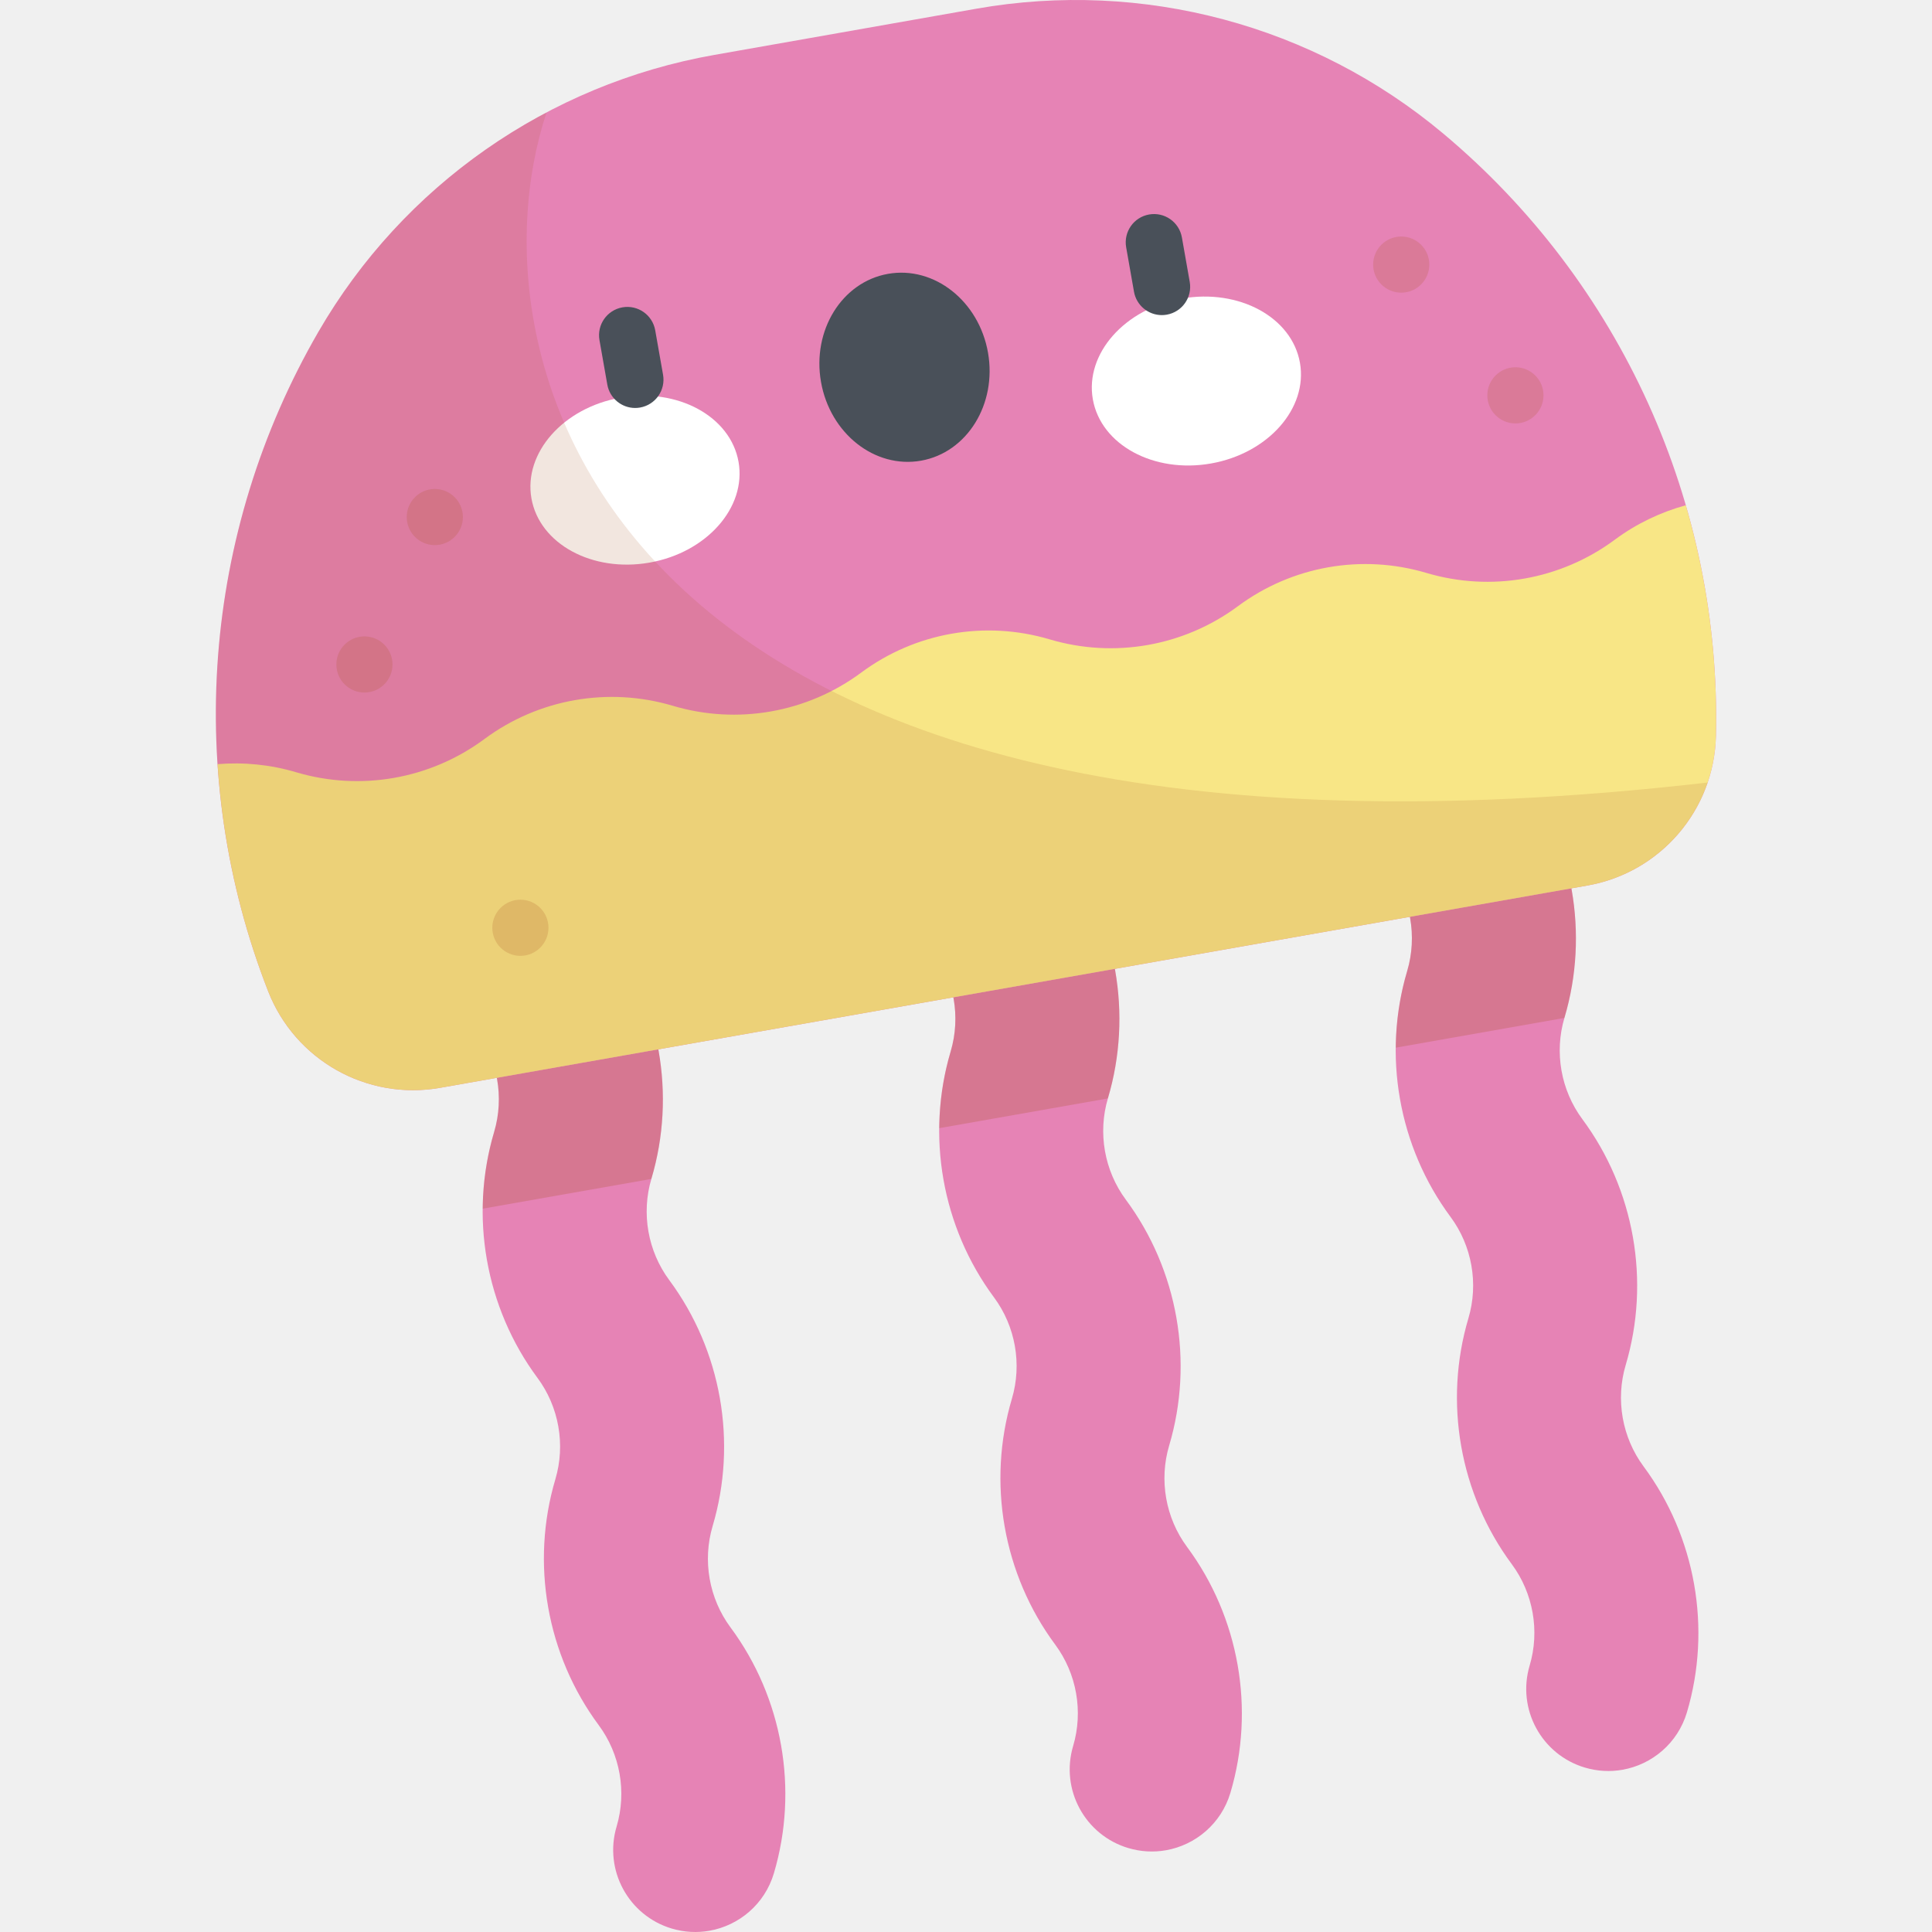
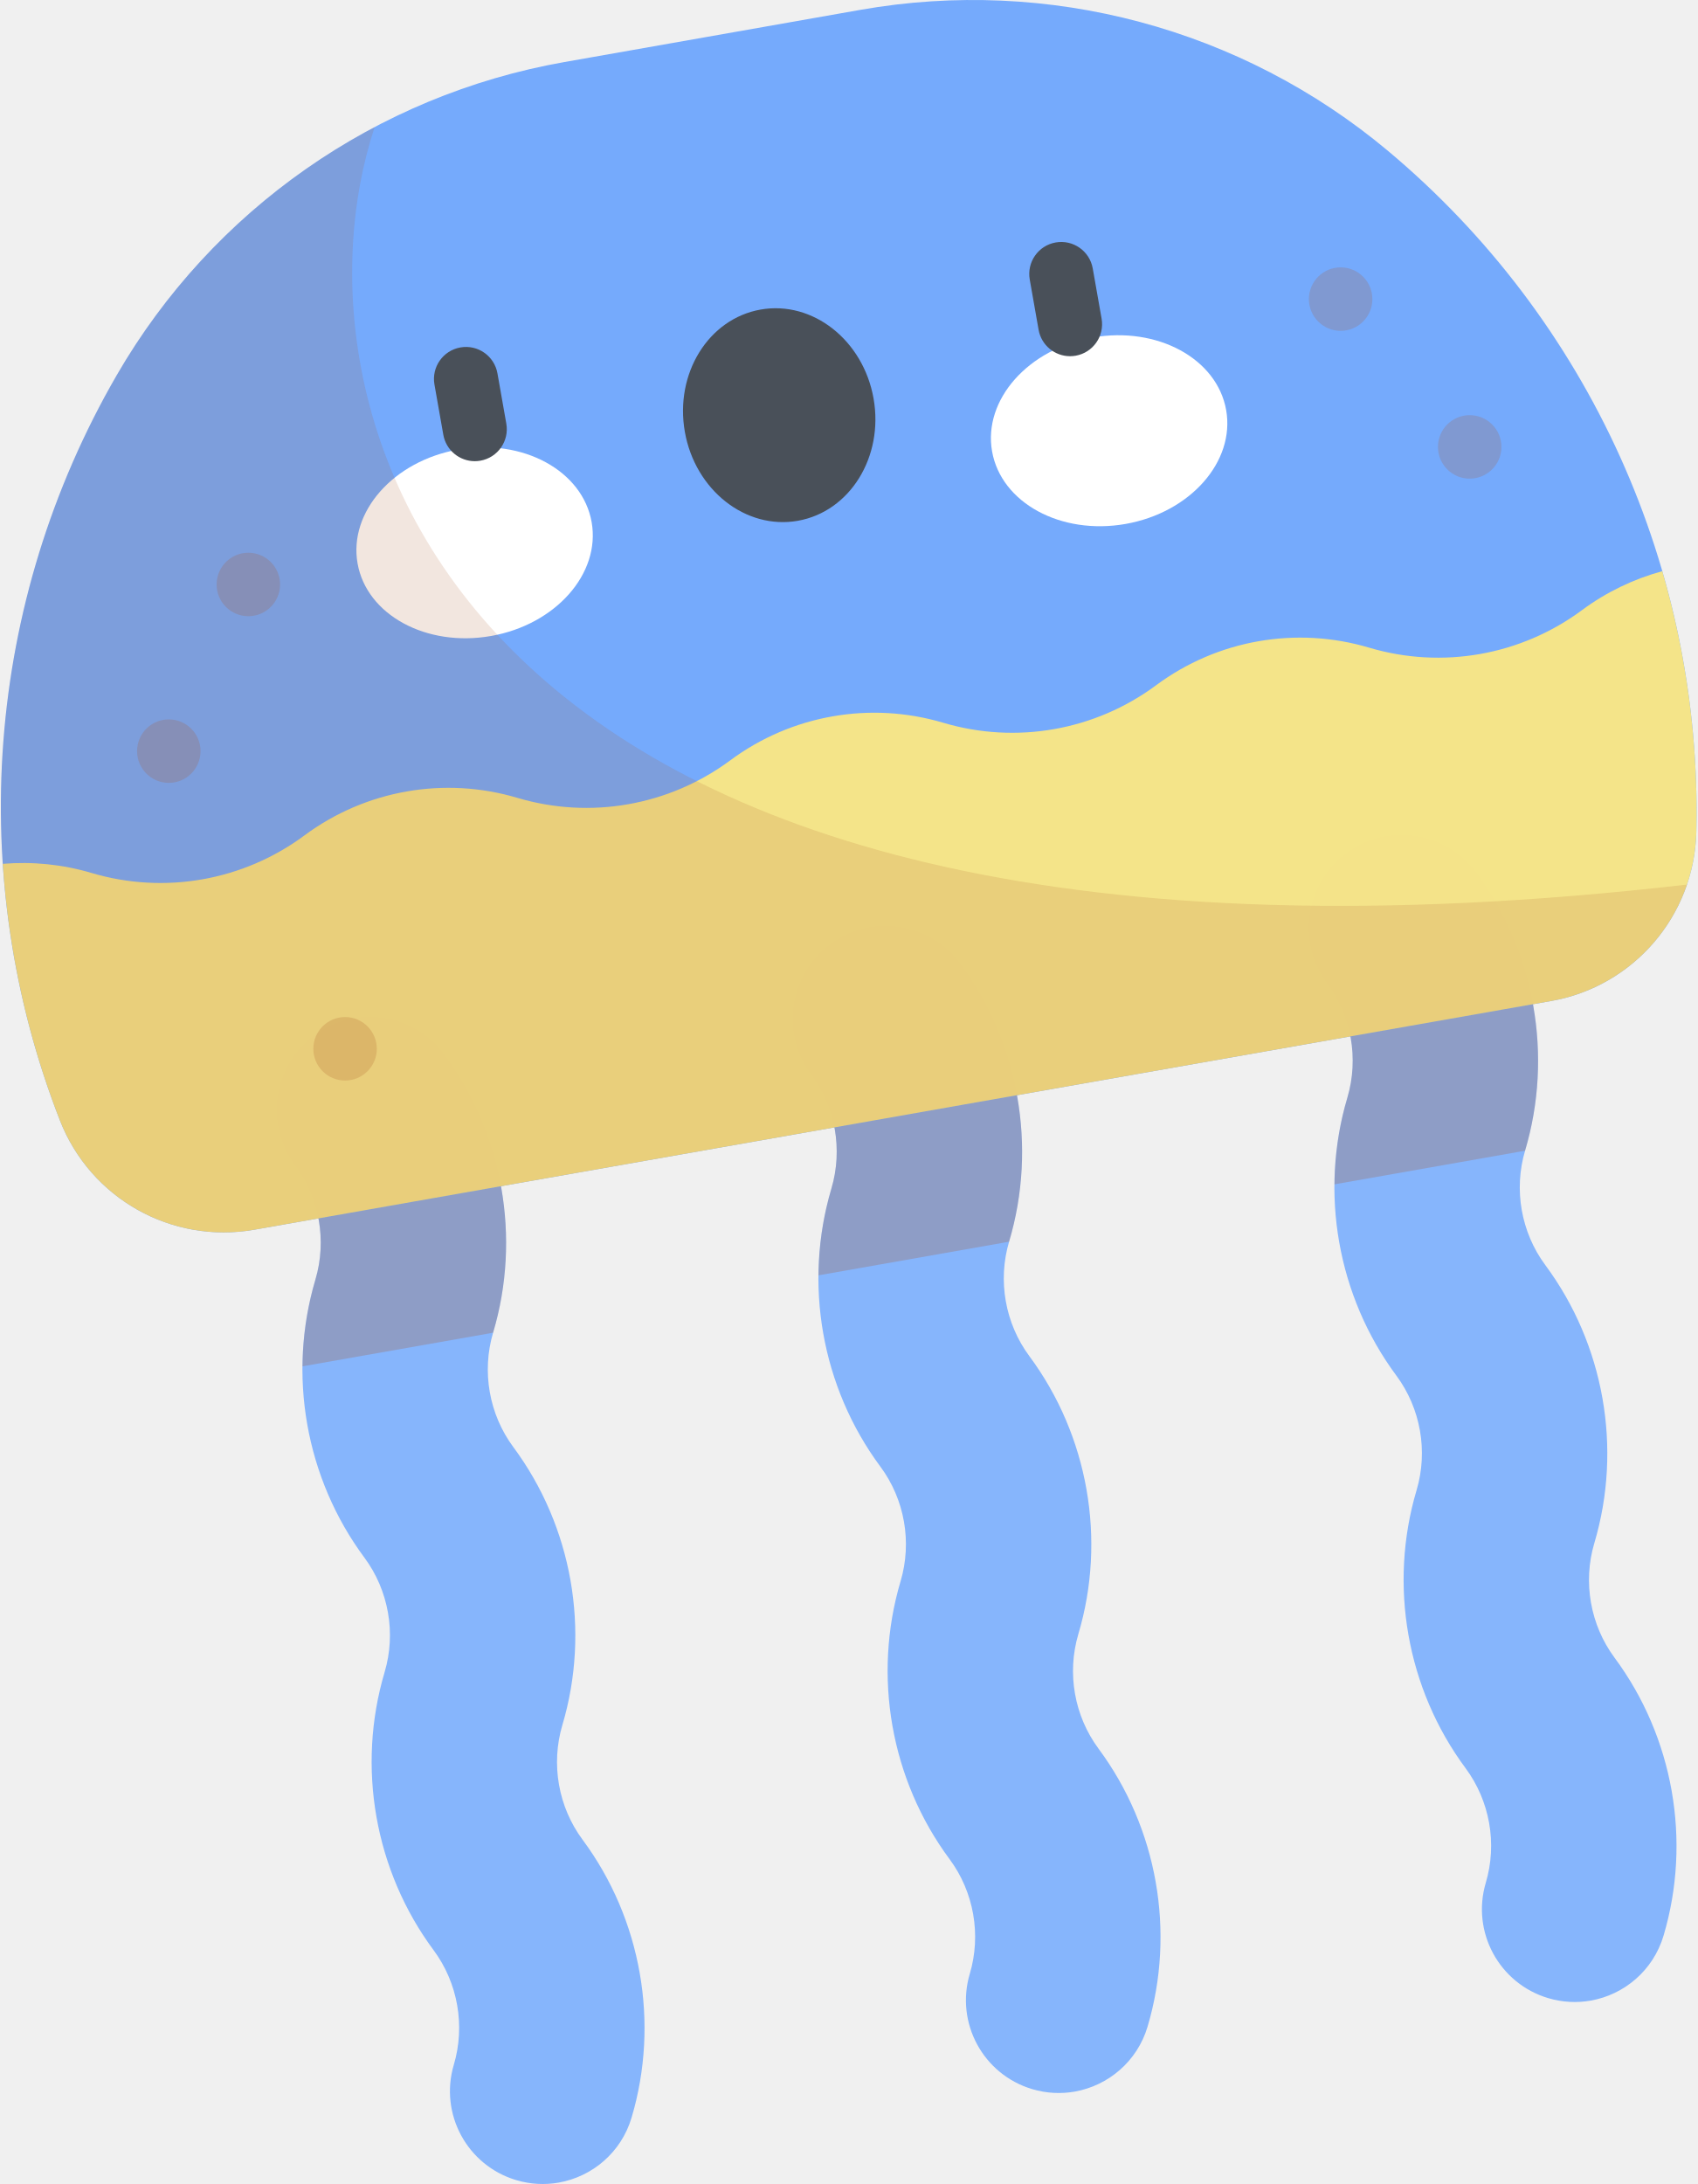
- <svg xmlns="http://www.w3.org/2000/svg" version="1.1" id="Capa_1" x="0px" y="0px" viewBox="0 0 512 512" style="enable-background:new 0 0 512 512;" xml:space="preserve">
-   <g>
-     <path style="fill:#E683B5;" d="M188.004,511.671c-3.218,0.567-6.613,0.416-9.957-0.578c-11.51-3.424-18.065-15.529-14.642-27.039   c2.722-9.153,0.951-19.197-4.737-26.867c-13.798-18.603-18.093-42.964-11.491-65.167c2.723-9.153,0.952-19.195-4.737-26.865   c-13.799-18.604-18.094-42.965-11.491-65.167c2.722-9.153,0.952-19.195-4.737-26.865c-7.153-9.644-5.134-23.262,4.511-30.415   c9.644-7.157,23.261-5.135,30.415,4.51c13.799,18.604,18.094,42.965,11.491,65.167c-2.722,9.153-0.952,19.195,4.737,26.865   c13.799,18.604,18.094,42.965,11.491,65.167c-2.722,9.153-0.952,19.195,4.737,26.865c13.798,18.604,18.094,42.966,11.491,65.168   C202.656,504.615,195.858,510.287,188.004,511.671z" />
-     <path style="fill:#E683B5;" d="M308.988,490.339c-3.217,0.567-6.612,0.416-9.957-0.578c-11.51-3.424-18.065-15.529-14.642-27.039   c2.722-9.153,0.951-19.197-4.737-26.867c-13.798-18.603-18.093-42.964-11.491-65.167c2.723-9.153,0.952-19.195-4.737-26.865   c-13.799-18.604-18.094-42.966-11.491-65.167c2.722-9.153,0.952-19.195-4.737-26.865c-7.153-9.644-5.134-23.262,4.511-30.415   c9.642-7.156,23.262-5.135,30.415,4.51c13.8,18.604,18.096,42.965,11.491,65.167c-2.721,9.153-0.95,19.195,4.737,26.865   c13.8,18.604,18.096,42.965,11.491,65.167c-2.721,9.153-0.95,19.195,4.737,26.865c13.799,18.604,18.095,42.965,11.492,65.168   C323.64,483.282,316.841,488.954,308.988,490.339z" />
-     <path style="fill:#E683B5;" d="M429.973,469.006c-3.217,0.567-6.612,0.416-9.958-0.578c-11.509-3.424-18.065-15.529-14.642-27.039   c2.723-9.153,0.952-19.197-4.737-26.867c-13.797-18.603-18.093-42.964-11.491-65.167c2.723-9.153,0.952-19.195-4.736-26.866   c-13.8-18.604-18.096-42.965-11.491-65.167c2.721-9.153,0.95-19.195-4.737-26.865c-7.154-9.644-5.135-23.262,4.51-30.415   c9.645-7.157,23.262-5.135,30.415,4.51c13.8,18.604,18.096,42.965,11.491,65.167c-2.721,9.153-0.95,19.195,4.737,26.865   c13.8,18.604,18.096,42.965,11.491,65.167c-2.721,9.153-0.95,19.195,4.737,26.865c13.799,18.604,18.094,42.965,11.492,65.168   C444.626,461.949,437.827,467.621,429.973,469.006z" />
-   </g>
-   <g>
-     <path style="opacity:0.25;fill:#A95425;enable-background:new    ;" d="M403.106,204.553c-7.153-9.645-20.77-11.667-30.415-4.51   c-9.645,7.153-11.664,20.771-4.51,30.415c5.688,7.67,7.458,17.712,4.737,26.865c-1.979,6.651-2.959,13.496-3.019,20.322   l44.685-7.879c0.004-0.015,0.008-0.03,0.012-0.045C421.202,247.518,416.907,223.157,403.106,204.553z" />
-     <path style="opacity:0.25;fill:#A95425;enable-background:new    ;" d="M282.121,225.886c-7.153-9.645-20.773-11.667-30.415-4.51   c-9.645,7.153-11.664,20.771-4.511,30.415c5.689,7.67,7.46,17.712,4.737,26.865c-1.978,6.651-2.958,13.496-3.018,20.321   l44.685-7.879c0.004-0.015,0.008-0.03,0.012-0.045C300.217,268.851,295.921,244.49,282.121,225.886z" />
-     <path style="opacity:0.25;fill:#A95425;enable-background:new    ;" d="M161.138,247.219c-7.155-9.645-20.771-11.667-30.415-4.51   c-9.645,7.153-11.664,20.771-4.511,30.415c5.689,7.67,7.46,17.712,4.737,26.865c-1.978,6.651-2.958,13.496-3.018,20.322   l44.686-7.879c0.005-0.015,0.008-0.03,0.012-0.045C179.232,290.184,174.936,265.823,161.138,247.219z" />
-   </g>
-   <path style="fill:#E683B5;" d="M258.763,2.305L189.3,14.553c-44.087,7.774-82.487,34.63-104.913,73.375l0,0  c-30.79,53.195-35.695,117.512-13.326,174.761l0,0c7.149,18.296,26.214,29.008,45.559,25.597l304.063-53.615  c19.345-3.411,33.596-19.997,34.056-39.635l0,0c1.439-61.447-25.167-120.208-72.294-159.664l0,0  C348.12,6.635,302.851-5.469,258.763,2.305z" />
-   <path style="fill:#F8E686;" d="M446.756,133.902c-6.698,1.832-13.092,4.88-18.816,9.126c-14.329,10.628-32.826,13.89-49.926,8.803  l0,0c-17.1-5.086-35.597-1.825-49.926,8.803l0,0c-14.329,10.628-32.826,13.89-49.926,8.803c-17.1-5.086-35.597-1.825-49.926,8.803  c-14.329,10.628-32.826,13.89-49.926,8.803l0,0c-17.1-5.086-35.597-1.825-49.926,8.803l0,0  c-14.329,10.628-32.826,13.89-49.926,8.803c-6.83-2.032-13.881-2.709-20.802-2.14c1.351,20.4,5.796,40.698,13.407,60.178l0,0  c7.149,18.296,26.214,29.008,45.559,25.597l304.063-53.615c19.345-3.411,33.597-19.997,34.056-39.635l0,0  C455.229,174.129,452.464,153.534,446.756,133.902z" />
-   <g>
-     <ellipse transform="matrix(-0.1736 -0.9848 0.9848 -0.1736 72.187 315.057)" style="fill:#FFFFFF;" cx="168.282" cy="127.241" rx="22.19" ry="27.867" />
-     <ellipse transform="matrix(0.1736 0.9848 -0.9848 0.1736 361.4635 -228.7884)" style="fill:#FFFFFF;" cx="317.055" cy="100.983" rx="22.19" ry="27.867" />
-   </g>
-   <g>
-     <path style="fill:#495059;" d="M168.32,108.117c-3.572,0-6.736-2.56-7.377-6.199l-2.077-11.779   c-0.719-4.079,2.005-7.969,6.084-8.688c4.083-0.721,7.969,2.004,8.689,6.084l2.077,11.779c0.719,4.079-2.005,7.969-6.084,8.688   C169.191,108.08,168.752,108.117,168.32,108.117z" />
-     <ellipse transform="matrix(-0.1736 -0.9848 0.9848 -0.1736 185.4666 350.2866)" style="fill:#495059;" cx="239.703" cy="97.327" rx="25.14" ry="22.467" />
-     <path style="fill:#495059;" d="M307.897,83.506c-3.571,0-6.735-2.56-7.377-6.198l-2.077-11.779c-0.72-4.079,2.004-7.97,6.083-8.688   c4.079-0.72,7.97,2.003,8.689,6.083l2.077,11.779c0.72,4.079-2.004,7.97-6.083,8.688C308.768,83.469,308.329,83.506,307.897,83.506   z" />
-   </g>
-   <g>
-     <path style="opacity:0.15;fill:#A95425;enable-background:new    ;" d="M452.549,207.38   C162.194,240.824,122.382,97.6,144.834,29.806c-24.938,13.169-46.007,33.176-60.446,58.123l0,0   c-30.79,53.195-35.695,117.512-13.326,174.761l0,0c7.149,18.296,26.214,29.008,45.559,25.597l304.063-53.615   C435.796,232.007,447.801,221.301,452.549,207.38z" />
-     <g style="opacity:0.2;">
-       <circle style="fill:#A95425;" cx="401.6" cy="104.77" r="7.441" />
-       <circle style="fill:#A95425;" cx="371.34" cy="70.12" r="7.441" />
-       <circle style="fill:#A95425;" cx="115.23" cy="137.02" r="7.441" />
-       <circle style="fill:#A95425;" cx="96.58" cy="176.09" r="7.441" />
-       <circle style="fill:#A95425;" cx="137.91" cy="245.87" r="7.441" />
+ <svg xmlns="http://www.w3.org/2000/svg" width="398px" height="512px" viewBox="0 0 398 512" version="1.1">
+   <defs />
+   <g id="Page-1" stroke="none" stroke-width="1" fill="none" fill-rule="evenodd">
+     <g id="991786" fill-rule="nonzero">
+       <g id="Group" opacity="0.807" transform="translate(64, 195)" fill="#6DA7FF">
+         <path d="M67.004,316.671 C63.786,317.238 60.391,317.087 57.047,316.093 C45.537,312.669 38.982,300.564 42.405,289.054 C45.127,279.901 43.356,269.857 37.668,262.187 C23.87,243.584 19.575,219.223 26.177,197.02 C28.9,187.867 27.129,177.825 21.44,170.155 C7.641,151.551 3.346,127.19 9.949,104.988 C12.671,95.835 10.901,85.793 5.212,78.123 C-1.941,68.479 0.078,54.861 9.723,47.708 C19.367,40.551 32.984,42.573 40.138,52.218 C53.937,70.822 58.232,95.183 51.629,117.385 C48.907,126.538 50.677,136.58 56.366,144.25 C70.165,162.854 74.46,187.215 67.857,209.417 C65.135,218.57 66.905,228.612 72.594,236.282 C86.392,254.886 90.688,279.248 84.085,301.45 C81.656,309.615 74.858,315.287 67.004,316.671 Z" id="Shape" />
+         <path d="M187.988,295.339 C184.771,295.906 181.376,295.755 178.031,294.761 C166.521,291.337 159.966,279.232 163.389,267.722 C166.111,258.569 164.34,248.525 158.652,240.855 C144.854,222.252 140.559,197.891 147.161,175.688 C149.884,166.535 148.113,156.493 142.424,148.823 C128.625,130.219 124.33,105.857 130.933,83.656 C133.655,74.503 131.885,64.461 126.196,56.791 C119.043,47.147 121.062,33.529 130.707,26.376 C140.349,19.22 153.969,21.241 161.122,30.886 C174.922,49.49 179.218,73.851 172.613,96.053 C169.892,105.206 171.663,115.248 177.35,122.918 C191.15,141.522 195.446,165.883 188.841,188.085 C186.12,197.238 187.891,207.28 193.578,214.95 C207.377,233.554 211.673,257.915 205.07,280.118 C202.64,288.282 195.841,293.954 187.988,295.339 Z" id="Shape" />
+         <path d="M308.973,274.006 C305.756,274.573 302.361,274.422 299.015,273.428 C287.506,270.004 280.95,257.899 284.373,246.389 C287.096,237.236 285.325,227.192 279.636,219.522 C265.839,200.919 261.543,176.558 268.145,154.355 C270.868,145.202 269.097,135.16 263.409,127.489 C249.609,108.885 245.313,84.524 251.918,62.322 C254.639,53.169 252.868,43.127 247.181,35.457 C240.027,25.813 242.046,12.195 251.691,5.042 C261.336,-2.115 274.953,-0.093 282.106,9.552 C295.906,28.156 300.202,52.517 293.597,74.719 C290.876,83.872 292.647,93.914 298.334,101.584 C312.134,120.188 316.43,144.549 309.825,166.751 C307.104,175.904 308.875,185.946 314.562,193.616 C328.361,212.22 332.656,236.581 326.054,258.784 C323.626,266.949 316.827,272.621 308.973,274.006 Z" id="Shape" />
+       </g>
+       <g id="Group" transform="translate(64, 195)" fill="#A95425" opacity="0.25">
+         <path d="M282.106,9.553 C274.953,-0.092 261.336,-2.114 251.691,5.043 C242.046,12.196 240.027,25.814 247.181,35.458 C252.869,43.128 254.639,53.17 251.918,62.323 C249.939,68.974 248.959,75.819 248.899,82.645 L293.584,74.766 C293.588,74.751 293.592,74.736 293.596,74.721 C300.202,52.518 295.907,28.157 282.106,9.553 Z" id="Shape" />
+         <path d="M161.121,30.886 C153.968,21.241 140.348,19.219 130.706,26.376 C121.061,33.529 119.042,47.147 126.195,56.791 C131.884,64.461 133.655,74.503 130.932,83.656 C128.954,90.307 127.974,97.152 127.914,103.977 L172.599,96.098 C172.603,96.083 172.607,96.068 172.611,96.053 C179.217,73.851 174.921,49.49 161.121,30.886 Z" id="Shape" />
+         <path d="M40.138,52.219 C32.983,42.574 19.367,40.552 9.723,47.709 C0.078,54.862 -1.941,68.48 5.212,78.124 C10.901,85.794 12.672,95.836 9.949,104.989 C7.971,111.64 6.991,118.485 6.931,125.311 L51.617,117.432 C51.622,117.417 51.625,117.402 51.629,117.387 C58.232,95.184 53.936,70.823 40.138,52.219 Z" id="Shape" />
+       </g>
+       <path d="M201.763,2.305 L132.3,14.553 C88.213,22.327 49.813,49.183 27.387,87.928 C-3.403,141.123 -8.308,205.44 14.061,262.689 C21.21,280.985 40.275,291.697 59.62,288.286 L363.683,234.671 C383.028,231.26 397.279,214.674 397.739,195.036 C399.178,133.589 372.572,74.828 325.445,35.372 C291.12,6.635 245.851,-5.469 201.763,2.305 Z" id="Shape" fill-opacity="0.8" fill="#5699FF" />
+       <path d="M389.756,133.902 C383.058,135.734 376.664,138.782 370.94,143.028 C356.611,153.656 338.114,156.918 321.014,151.831 L321.014,151.831 C303.914,146.745 285.417,150.006 271.088,160.634 L271.088,160.634 C256.759,171.262 238.262,174.524 221.162,169.437 C204.062,164.351 185.565,167.612 171.236,178.24 C156.907,188.868 138.41,192.13 121.31,187.043 L121.31,187.043 C104.21,181.957 85.713,185.218 71.384,195.846 L71.384,195.846 C57.055,206.474 38.558,209.736 21.458,204.649 C14.628,202.617 7.577,201.94 0.656,202.509 C2.007,222.909 6.452,243.207 14.063,262.687 L14.063,262.687 C21.212,280.983 40.277,291.695 59.622,288.284 L363.685,234.669 C383.03,231.258 397.282,214.672 397.741,195.034 L397.741,195.034 C398.229,174.129 395.464,153.534 389.756,133.902 Z" id="Shape" fill-opacity="0.97" fill="#F8E686" />
+       <g id="Group" transform="translate(79, 74)" fill="#FFFFFF">
+         <ellipse id="Oval" transform="translate(32.28018, 53.24385) rotate(-99.99736) translate(-32.28018, -53.24385) " cx="32.28" cy="53.244" rx="22.19" ry="27.867" />
+         <ellipse id="Oval" transform="translate(181.0562, 26.97801) rotate(80.00264) translate(-181.0562, -26.97801) " cx="181.056" cy="26.978" rx="22.19" ry="27.867" />
+       </g>
+       <g id="Group" transform="translate(101, 56)" fill="#495059">
+         <path d="M10.32,52.117 C6.748,52.117 3.584,49.557 2.943,45.918 L0.866,34.139 C0.147,30.06 2.871,26.17 6.95,25.451 C11.033,24.73 14.919,27.455 15.639,31.535 L17.716,43.314 C18.435,47.393 15.711,51.283 11.632,52.002 C11.191,52.08 10.752,52.117 10.32,52.117 Z" id="Shape" />
+         <ellipse id="Oval" transform="translate(81.70179, 41.33112) rotate(-99.99736) translate(-81.70179, -41.33112) " cx="81.702" cy="41.331" rx="25.14" ry="22.467" />
+         <path d="M149.897,27.506 C146.326,27.506 143.162,24.946 142.52,21.308 L140.443,9.529 C139.723,5.45 142.447,1.559 146.526,0.841 C150.605,0.121 154.496,2.844 155.215,6.924 L157.292,18.703 C158.012,22.782 155.288,26.673 151.209,27.391 C150.768,27.469 150.329,27.506 149.897,27.506 Z" id="Shape" />
+       </g>
+       <g id="Group" transform="translate(0, 29)" fill="#A95425">
+         <path d="M395.549,178.38 C105.194,211.824 65.382,68.6 87.834,0.806 C62.896,13.975 41.827,33.982 27.388,58.929 L27.388,58.929 C-3.402,112.124 -8.307,176.441 14.062,233.69 L14.062,233.69 C21.211,251.986 40.276,262.698 59.621,259.287 L363.684,205.672 C378.796,203.007 390.801,192.301 395.549,178.38 Z" id="Shape" opacity="0.15" />
+         <g opacity="0.2" transform="translate(32, 33)" id="Oval">
+           <circle cx="312.6" cy="42.77" r="7.441" />
+           <circle cx="282.34" cy="8.12" r="7.441" />
+           <circle cx="26.23" cy="75.02" r="7.441" />
+           <circle cx="7.58" cy="114.09" r="7.441" />
+           <circle cx="48.91" cy="183.87" r="7.441" />
+         </g>
+       </g>
    </g>
  </g>
-   <g>
- </g>
-   <g>
- </g>
-   <g>
- </g>
-   <g>
- </g>
-   <g>
- </g>
-   <g>
- </g>
-   <g>
- </g>
-   <g>
- </g>
-   <g>
- </g>
-   <g>
- </g>
-   <g>
- </g>
-   <g>
- </g>
-   <g>
- </g>
-   <g>
- </g>
-   <g>
- </g>
</svg>
